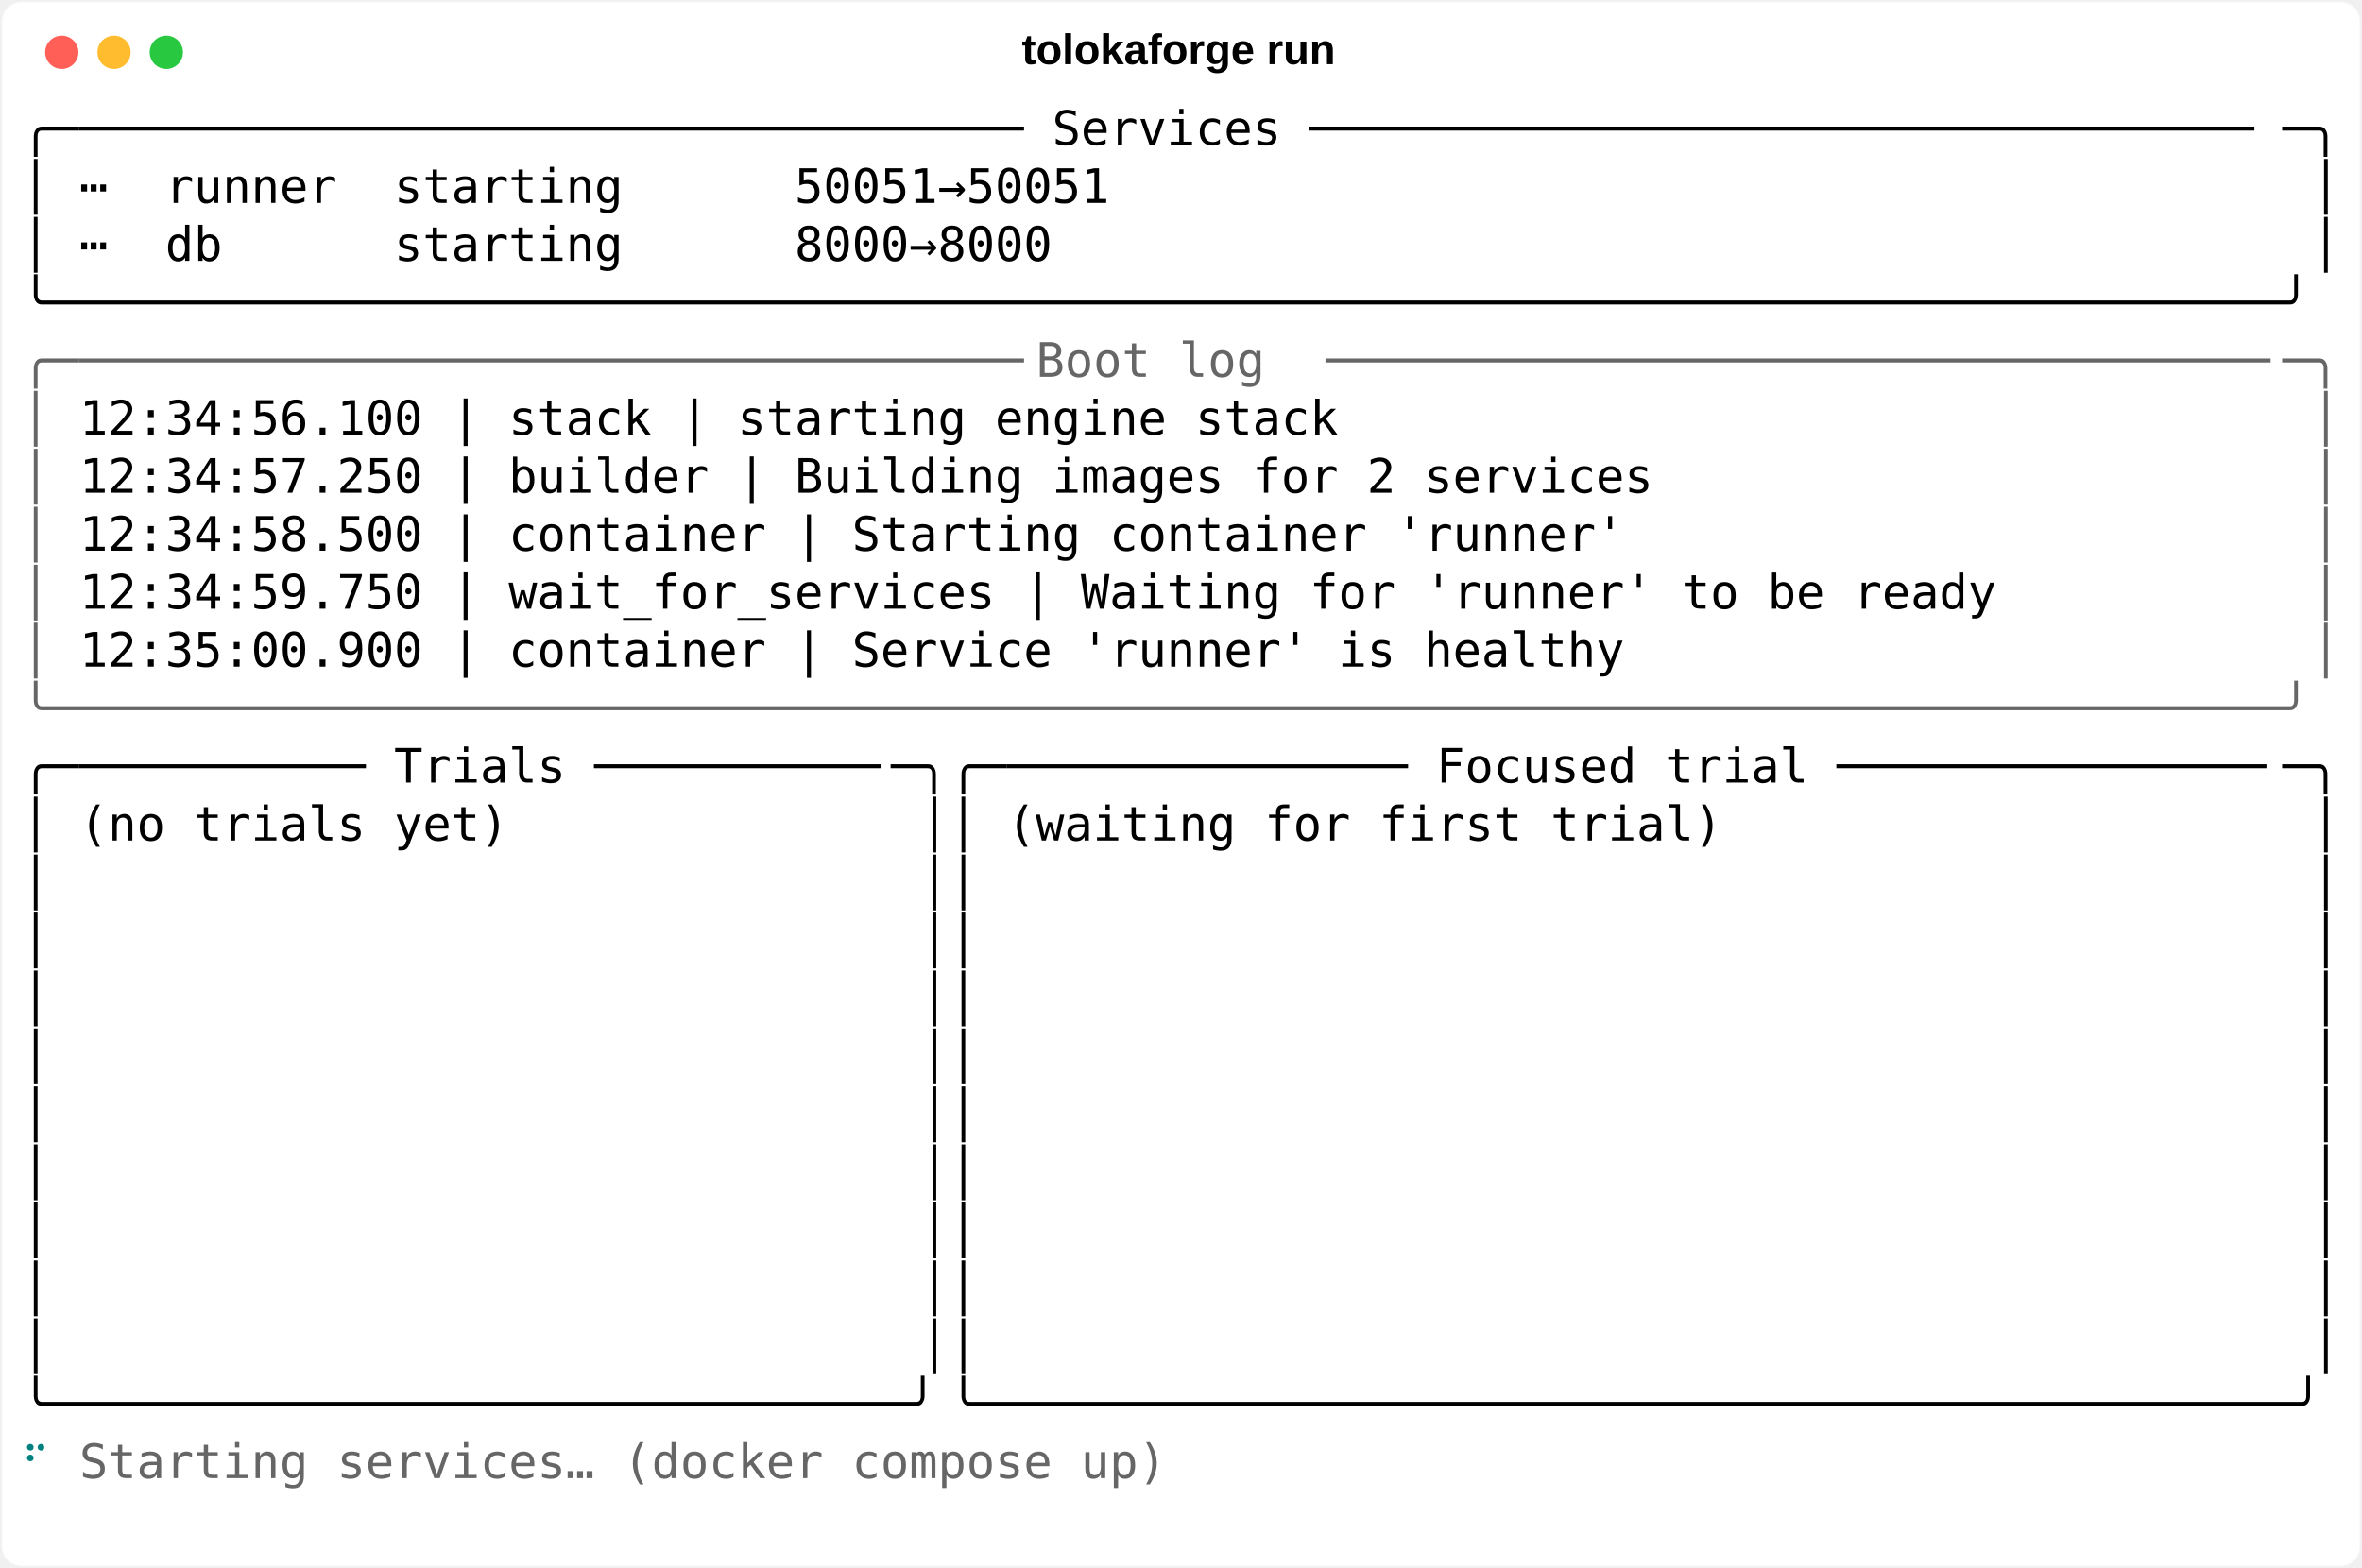
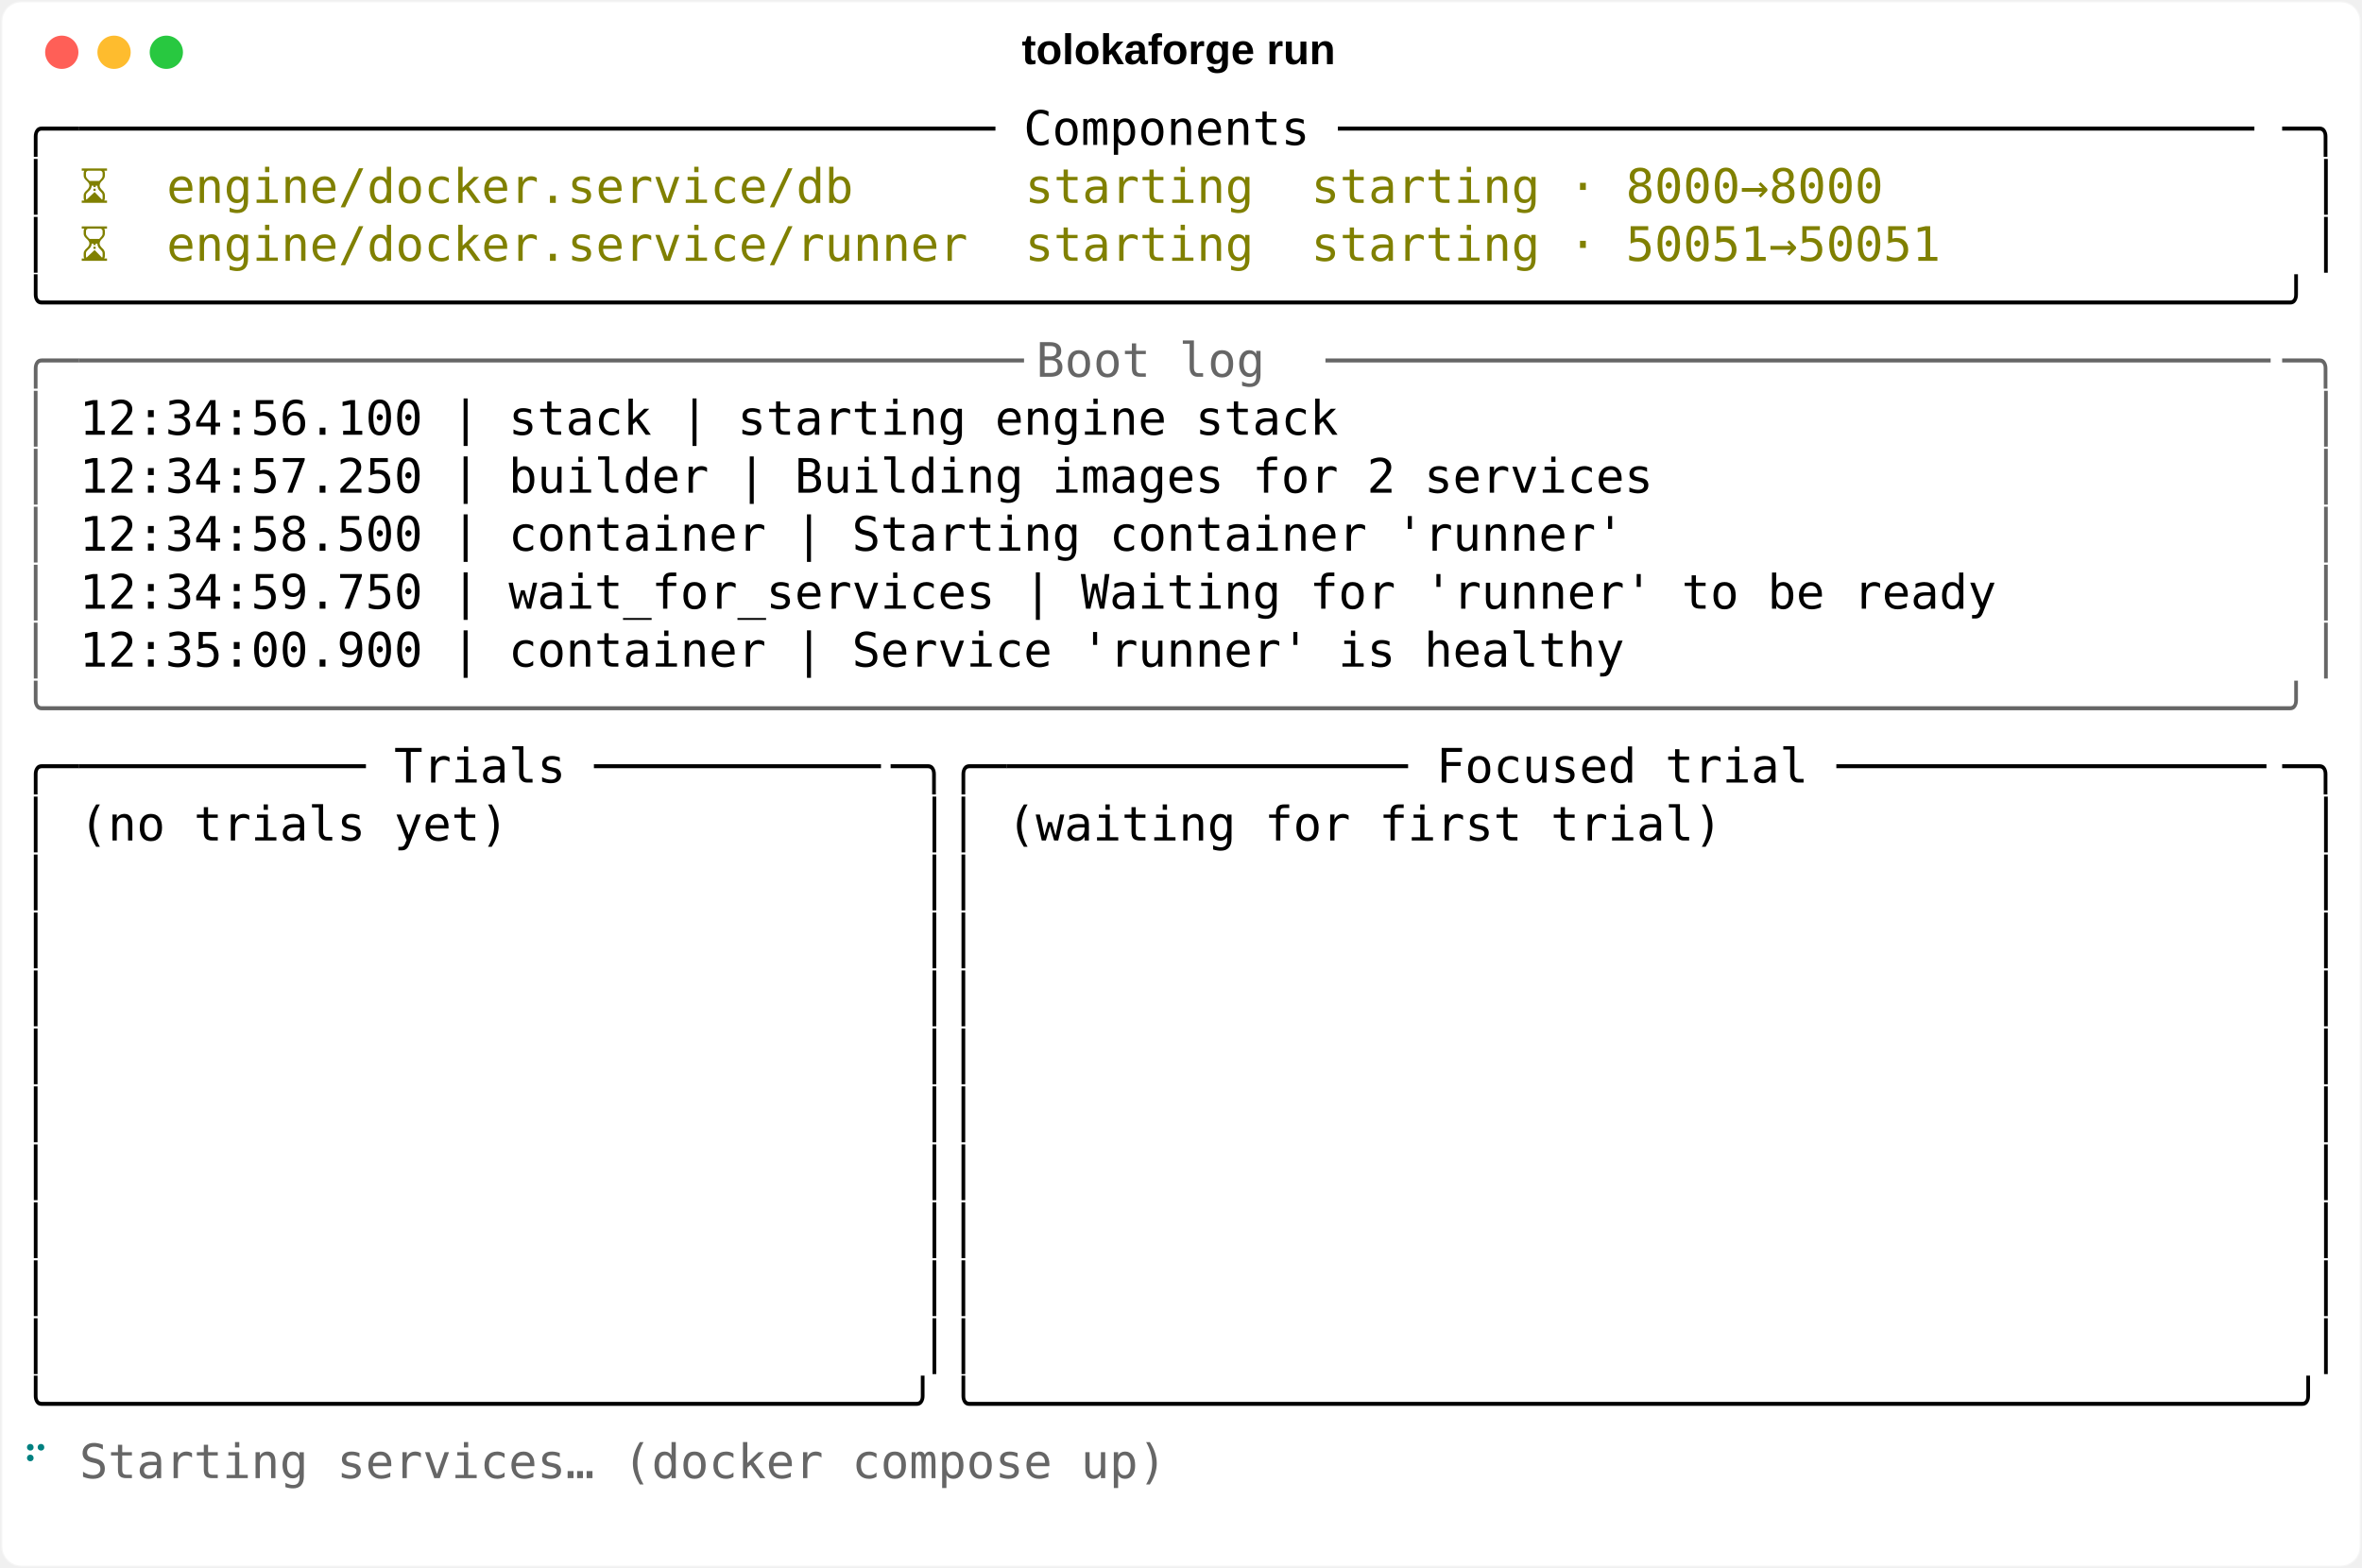
<svg xmlns="http://www.w3.org/2000/svg" class="rich-terminal" viewBox="0 0 994 660.0">
  <style>

    @font-face {
        font-family: "Fira Code";
        src: local("FiraCode-Regular"),
                url("https://cdnjs.cloudflare.com/ajax/libs/firacode/6.2.0/woff2/FiraCode-Regular.woff2") format("woff2"),
                url("https://cdnjs.cloudflare.com/ajax/libs/firacode/6.2.0/woff/FiraCode-Regular.woff") format("woff");
        font-style: normal;
        font-weight: 400;
    }
    @font-face {
        font-family: "Fira Code";
        src: local("FiraCode-Bold"),
                url("https://cdnjs.cloudflare.com/ajax/libs/firacode/6.2.0/woff2/FiraCode-Bold.woff2") format("woff2"),
                url("https://cdnjs.cloudflare.com/ajax/libs/firacode/6.2.0/woff/FiraCode-Bold.woff") format("woff");
        font-style: bold;
        font-weight: 700;
    }

    .tolokaforge-run-display-matrix {
        font-family: Fira Code, monospace;
        font-size: 20px;
        line-height: 24.4px;
        font-variant-east-asian: full-width;
    }

    .tolokaforge-run-display-title {
        font-size: 18px;
        font-weight: bold;
        font-family: arial;
    }

    .tolokaforge-run-display-r1 { fill: #000000 }
- .tolokaforge-run-display-r2 { fill: #666666 }
- .tolokaforge-run-display-r3 { fill: #008080 }
+ .tolokaforge-run-display-r2 { fill: #808000 }
+ .tolokaforge-run-display-r3 { fill: #666666 }
+ .tolokaforge-run-display-r4 { fill: #008080 }
    </style>
  <defs>
    <clipPath id="tolokaforge-run-display-clip-terminal">
      <rect x="0" y="0" width="975.0" height="609.0" />
    </clipPath>
    <clipPath id="tolokaforge-run-display-line-0">
      <rect x="0" y="1.5" width="976" height="24.65" />
    </clipPath>
    <clipPath id="tolokaforge-run-display-line-1">
      <rect x="0" y="25.9" width="976" height="24.65" />
    </clipPath>
    <clipPath id="tolokaforge-run-display-line-2">
      <rect x="0" y="50.3" width="976" height="24.65" />
    </clipPath>
    <clipPath id="tolokaforge-run-display-line-3">
      <rect x="0" y="74.7" width="976" height="24.65" />
    </clipPath>
    <clipPath id="tolokaforge-run-display-line-4">
      <rect x="0" y="99.1" width="976" height="24.65" />
    </clipPath>
    <clipPath id="tolokaforge-run-display-line-5">
      <rect x="0" y="123.5" width="976" height="24.65" />
    </clipPath>
    <clipPath id="tolokaforge-run-display-line-6">
      <rect x="0" y="147.9" width="976" height="24.65" />
    </clipPath>
    <clipPath id="tolokaforge-run-display-line-7">
      <rect x="0" y="172.3" width="976" height="24.65" />
    </clipPath>
    <clipPath id="tolokaforge-run-display-line-8">
      <rect x="0" y="196.7" width="976" height="24.65" />
    </clipPath>
    <clipPath id="tolokaforge-run-display-line-9">
      <rect x="0" y="221.1" width="976" height="24.65" />
    </clipPath>
    <clipPath id="tolokaforge-run-display-line-10">
      <rect x="0" y="245.5" width="976" height="24.65" />
    </clipPath>
    <clipPath id="tolokaforge-run-display-line-11">
      <rect x="0" y="269.9" width="976" height="24.65" />
    </clipPath>
    <clipPath id="tolokaforge-run-display-line-12">
      <rect x="0" y="294.3" width="976" height="24.65" />
    </clipPath>
    <clipPath id="tolokaforge-run-display-line-13">
      <rect x="0" y="318.7" width="976" height="24.65" />
    </clipPath>
    <clipPath id="tolokaforge-run-display-line-14">
      <rect x="0" y="343.1" width="976" height="24.65" />
    </clipPath>
    <clipPath id="tolokaforge-run-display-line-15">
      <rect x="0" y="367.5" width="976" height="24.65" />
    </clipPath>
    <clipPath id="tolokaforge-run-display-line-16">
      <rect x="0" y="391.9" width="976" height="24.65" />
    </clipPath>
    <clipPath id="tolokaforge-run-display-line-17">
      <rect x="0" y="416.3" width="976" height="24.65" />
    </clipPath>
    <clipPath id="tolokaforge-run-display-line-18">
      <rect x="0" y="440.7" width="976" height="24.65" />
    </clipPath>
    <clipPath id="tolokaforge-run-display-line-19">
      <rect x="0" y="465.1" width="976" height="24.65" />
    </clipPath>
    <clipPath id="tolokaforge-run-display-line-20">
      <rect x="0" y="489.5" width="976" height="24.65" />
    </clipPath>
    <clipPath id="tolokaforge-run-display-line-21">
      <rect x="0" y="513.9" width="976" height="24.65" />
    </clipPath>
    <clipPath id="tolokaforge-run-display-line-22">
      <rect x="0" y="538.3" width="976" height="24.65" />
    </clipPath>
    <clipPath id="tolokaforge-run-display-line-23">
      <rect x="0" y="562.7" width="976" height="24.65" />
    </clipPath>
  </defs>
  <rect fill="#ffffff" stroke="rgba(255,255,255,0.35)" stroke-width="1" x="1" y="1" width="992" height="658" rx="8" />
  <text class="tolokaforge-run-display-title" fill="#000000" text-anchor="middle" x="496" y="27">tolokaforge run</text>
  <g transform="translate(26,22)">
    <circle cx="0" cy="0" r="7" fill="#ff5f57" />
    <circle cx="22" cy="0" r="7" fill="#febc2e" />
    <circle cx="44" cy="0" r="7" fill="#28c840" />
  </g>
  <g transform="translate(9, 41)" clip-path="url(#tolokaforge-run-display-clip-terminal)">
    <g class="tolokaforge-run-display-matrix">
      <text class="tolokaforge-run-display-r1" x="0" y="20" textLength="24.4" clip-path="url(#tolokaforge-run-display-line-0)">╭─</text>
-       <text class="tolokaforge-run-display-r1" x="24.4" y="20" textLength="927.2" clip-path="url(#tolokaforge-run-display-line-0)">───────────────────────────────── Services ─────────────────────────────────</text>
+       <text class="tolokaforge-run-display-r1" x="24.4" y="20" textLength="927.2" clip-path="url(#tolokaforge-run-display-line-0)">──────────────────────────────── Components ────────────────────────────────</text>
      <text class="tolokaforge-run-display-r1" x="951.6" y="20" textLength="24.4" clip-path="url(#tolokaforge-run-display-line-0)">─╮</text>
      <text class="tolokaforge-run-display-r1" x="976" y="20" textLength="12.2" clip-path="url(#tolokaforge-run-display-line-0)">
</text>
      <text class="tolokaforge-run-display-r1" x="0" y="44.4" textLength="12.2" clip-path="url(#tolokaforge-run-display-line-1)">│</text>
-       <text class="tolokaforge-run-display-r1" x="24.4" y="44.4" textLength="463.6" clip-path="url(#tolokaforge-run-display-line-1)">  ⋯  runner  starting      50051→50051</text>
+       <text class="tolokaforge-run-display-r2" x="24.4" y="44.4" textLength="793" clip-path="url(#tolokaforge-run-display-line-1)">  ⏳  engine/docker.service/db      starting  starting · 8000→8000</text>
      <text class="tolokaforge-run-display-r1" x="963.8" y="44.4" textLength="12.2" clip-path="url(#tolokaforge-run-display-line-1)">│</text>
      <text class="tolokaforge-run-display-r1" x="976" y="44.4" textLength="12.2" clip-path="url(#tolokaforge-run-display-line-1)">
</text>
      <text class="tolokaforge-run-display-r1" x="0" y="68.8" textLength="12.2" clip-path="url(#tolokaforge-run-display-line-2)">│</text>
-       <text class="tolokaforge-run-display-r1" x="24.4" y="68.8" textLength="439.2" clip-path="url(#tolokaforge-run-display-line-2)">  ⋯  db      starting      8000→8000</text>
+       <text class="tolokaforge-run-display-r2" x="24.4" y="68.8" textLength="817.4" clip-path="url(#tolokaforge-run-display-line-2)">  ⏳  engine/docker.service/runner  starting  starting · 50051→50051</text>
      <text class="tolokaforge-run-display-r1" x="963.8" y="68.8" textLength="12.2" clip-path="url(#tolokaforge-run-display-line-2)">│</text>
      <text class="tolokaforge-run-display-r1" x="976" y="68.8" textLength="12.2" clip-path="url(#tolokaforge-run-display-line-2)">
</text>
      <text class="tolokaforge-run-display-r1" x="0" y="93.2" textLength="976" clip-path="url(#tolokaforge-run-display-line-3)">╰──────────────────────────────────────────────────────────────────────────────╯</text>
      <text class="tolokaforge-run-display-r1" x="976" y="93.2" textLength="12.2" clip-path="url(#tolokaforge-run-display-line-3)">
</text>
-       <text class="tolokaforge-run-display-r2" x="0" y="117.6" textLength="24.4" clip-path="url(#tolokaforge-run-display-line-4)">╭─</text>
-       <text class="tolokaforge-run-display-r2" x="24.4" y="117.6" textLength="402.6" clip-path="url(#tolokaforge-run-display-line-4)">─────────────────────────────────</text>
-       <text class="tolokaforge-run-display-r2" x="427" y="117.6" textLength="122" clip-path="url(#tolokaforge-run-display-line-4)"> Boot log </text>
-       <text class="tolokaforge-run-display-r2" x="549" y="117.6" textLength="402.6" clip-path="url(#tolokaforge-run-display-line-4)">─────────────────────────────────</text>
-       <text class="tolokaforge-run-display-r2" x="951.6" y="117.6" textLength="24.4" clip-path="url(#tolokaforge-run-display-line-4)">─╮</text>
+       <text class="tolokaforge-run-display-r3" x="0" y="117.6" textLength="24.4" clip-path="url(#tolokaforge-run-display-line-4)">╭─</text>
+       <text class="tolokaforge-run-display-r3" x="24.4" y="117.6" textLength="402.6" clip-path="url(#tolokaforge-run-display-line-4)">─────────────────────────────────</text>
+       <text class="tolokaforge-run-display-r3" x="427" y="117.6" textLength="122" clip-path="url(#tolokaforge-run-display-line-4)"> Boot log </text>
+       <text class="tolokaforge-run-display-r3" x="549" y="117.6" textLength="402.6" clip-path="url(#tolokaforge-run-display-line-4)">─────────────────────────────────</text>
+       <text class="tolokaforge-run-display-r3" x="951.6" y="117.6" textLength="24.4" clip-path="url(#tolokaforge-run-display-line-4)">─╮</text>
      <text class="tolokaforge-run-display-r1" x="976" y="117.6" textLength="12.2" clip-path="url(#tolokaforge-run-display-line-4)">
</text>
-       <text class="tolokaforge-run-display-r2" x="0" y="142" textLength="12.2" clip-path="url(#tolokaforge-run-display-line-5)">│</text>
+       <text class="tolokaforge-run-display-r3" x="0" y="142" textLength="12.2" clip-path="url(#tolokaforge-run-display-line-5)">│</text>
      <text class="tolokaforge-run-display-r1" x="24.4" y="142" textLength="536.8" clip-path="url(#tolokaforge-run-display-line-5)">12:34:56.100 | stack | starting engine stack</text>
-       <text class="tolokaforge-run-display-r2" x="963.8" y="142" textLength="12.2" clip-path="url(#tolokaforge-run-display-line-5)">│</text>
+       <text class="tolokaforge-run-display-r3" x="963.8" y="142" textLength="12.2" clip-path="url(#tolokaforge-run-display-line-5)">│</text>
      <text class="tolokaforge-run-display-r1" x="976" y="142" textLength="12.2" clip-path="url(#tolokaforge-run-display-line-5)">
</text>
-       <text class="tolokaforge-run-display-r2" x="0" y="166.4" textLength="12.2" clip-path="url(#tolokaforge-run-display-line-6)">│</text>
+       <text class="tolokaforge-run-display-r3" x="0" y="166.4" textLength="12.2" clip-path="url(#tolokaforge-run-display-line-6)">│</text>
      <text class="tolokaforge-run-display-r1" x="24.4" y="166.4" textLength="671" clip-path="url(#tolokaforge-run-display-line-6)">12:34:57.250 | builder | Building images for 2 services</text>
-       <text class="tolokaforge-run-display-r2" x="963.8" y="166.4" textLength="12.2" clip-path="url(#tolokaforge-run-display-line-6)">│</text>
+       <text class="tolokaforge-run-display-r3" x="963.8" y="166.4" textLength="12.2" clip-path="url(#tolokaforge-run-display-line-6)">│</text>
      <text class="tolokaforge-run-display-r1" x="976" y="166.4" textLength="12.2" clip-path="url(#tolokaforge-run-display-line-6)">
</text>
-       <text class="tolokaforge-run-display-r2" x="0" y="190.8" textLength="12.2" clip-path="url(#tolokaforge-run-display-line-7)">│</text>
+       <text class="tolokaforge-run-display-r3" x="0" y="190.8" textLength="12.2" clip-path="url(#tolokaforge-run-display-line-7)">│</text>
      <text class="tolokaforge-run-display-r1" x="24.4" y="190.8" textLength="658.8" clip-path="url(#tolokaforge-run-display-line-7)">12:34:58.500 | container | Starting container 'runner'</text>
-       <text class="tolokaforge-run-display-r2" x="963.8" y="190.8" textLength="12.2" clip-path="url(#tolokaforge-run-display-line-7)">│</text>
+       <text class="tolokaforge-run-display-r3" x="963.8" y="190.8" textLength="12.2" clip-path="url(#tolokaforge-run-display-line-7)">│</text>
      <text class="tolokaforge-run-display-r1" x="976" y="190.8" textLength="12.2" clip-path="url(#tolokaforge-run-display-line-7)">
</text>
-       <text class="tolokaforge-run-display-r2" x="0" y="215.2" textLength="12.2" clip-path="url(#tolokaforge-run-display-line-8)">│</text>
+       <text class="tolokaforge-run-display-r3" x="0" y="215.2" textLength="12.2" clip-path="url(#tolokaforge-run-display-line-8)">│</text>
      <text class="tolokaforge-run-display-r1" x="24.4" y="215.2" textLength="817.4" clip-path="url(#tolokaforge-run-display-line-8)">12:34:59.750 | wait_for_services | Waiting for 'runner' to be ready</text>
-       <text class="tolokaforge-run-display-r2" x="963.8" y="215.2" textLength="12.2" clip-path="url(#tolokaforge-run-display-line-8)">│</text>
+       <text class="tolokaforge-run-display-r3" x="963.8" y="215.2" textLength="12.2" clip-path="url(#tolokaforge-run-display-line-8)">│</text>
      <text class="tolokaforge-run-display-r1" x="976" y="215.2" textLength="12.2" clip-path="url(#tolokaforge-run-display-line-8)">
</text>
-       <text class="tolokaforge-run-display-r2" x="0" y="239.6" textLength="12.2" clip-path="url(#tolokaforge-run-display-line-9)">│</text>
+       <text class="tolokaforge-run-display-r3" x="0" y="239.6" textLength="12.2" clip-path="url(#tolokaforge-run-display-line-9)">│</text>
      <text class="tolokaforge-run-display-r1" x="24.4" y="239.6" textLength="658.8" clip-path="url(#tolokaforge-run-display-line-9)">12:35:00.900 | container | Service 'runner' is healthy</text>
-       <text class="tolokaforge-run-display-r2" x="963.8" y="239.6" textLength="12.2" clip-path="url(#tolokaforge-run-display-line-9)">│</text>
+       <text class="tolokaforge-run-display-r3" x="963.8" y="239.6" textLength="12.2" clip-path="url(#tolokaforge-run-display-line-9)">│</text>
      <text class="tolokaforge-run-display-r1" x="976" y="239.6" textLength="12.2" clip-path="url(#tolokaforge-run-display-line-9)">
</text>
-       <text class="tolokaforge-run-display-r2" x="0" y="264" textLength="976" clip-path="url(#tolokaforge-run-display-line-10)">╰──────────────────────────────────────────────────────────────────────────────╯</text>
+       <text class="tolokaforge-run-display-r3" x="0" y="264" textLength="976" clip-path="url(#tolokaforge-run-display-line-10)">╰──────────────────────────────────────────────────────────────────────────────╯</text>
      <text class="tolokaforge-run-display-r1" x="976" y="264" textLength="12.2" clip-path="url(#tolokaforge-run-display-line-10)">
</text>
      <text class="tolokaforge-run-display-r1" x="0" y="288.4" textLength="24.4" clip-path="url(#tolokaforge-run-display-line-11)">╭─</text>
      <text class="tolokaforge-run-display-r1" x="24.4" y="288.4" textLength="341.6" clip-path="url(#tolokaforge-run-display-line-11)">────────── Trials ──────────</text>
      <text class="tolokaforge-run-display-r1" x="366" y="288.4" textLength="24.4" clip-path="url(#tolokaforge-run-display-line-11)">─╮</text>
      <text class="tolokaforge-run-display-r1" x="390.4" y="288.4" textLength="24.4" clip-path="url(#tolokaforge-run-display-line-11)">╭─</text>
      <text class="tolokaforge-run-display-r1" x="414.8" y="288.4" textLength="536.8" clip-path="url(#tolokaforge-run-display-line-11)">────────────── Focused trial ───────────────</text>
      <text class="tolokaforge-run-display-r1" x="951.6" y="288.4" textLength="24.4" clip-path="url(#tolokaforge-run-display-line-11)">─╮</text>
      <text class="tolokaforge-run-display-r1" x="976" y="288.4" textLength="12.2" clip-path="url(#tolokaforge-run-display-line-11)">
</text>
      <text class="tolokaforge-run-display-r1" x="0" y="312.8" textLength="12.2" clip-path="url(#tolokaforge-run-display-line-12)">│</text>
      <text class="tolokaforge-run-display-r1" x="24.4" y="312.8" textLength="183" clip-path="url(#tolokaforge-run-display-line-12)">(no trials yet)</text>
      <text class="tolokaforge-run-display-r1" x="378.2" y="312.8" textLength="12.2" clip-path="url(#tolokaforge-run-display-line-12)">│</text>
      <text class="tolokaforge-run-display-r1" x="390.4" y="312.8" textLength="12.2" clip-path="url(#tolokaforge-run-display-line-12)">│</text>
      <text class="tolokaforge-run-display-r1" x="414.8" y="312.8" textLength="305" clip-path="url(#tolokaforge-run-display-line-12)">(waiting for first trial)</text>
      <text class="tolokaforge-run-display-r1" x="963.8" y="312.8" textLength="12.2" clip-path="url(#tolokaforge-run-display-line-12)">│</text>
      <text class="tolokaforge-run-display-r1" x="976" y="312.8" textLength="12.2" clip-path="url(#tolokaforge-run-display-line-12)">
</text>
      <text class="tolokaforge-run-display-r1" x="0" y="337.2" textLength="12.2" clip-path="url(#tolokaforge-run-display-line-13)">│</text>
      <text class="tolokaforge-run-display-r1" x="378.2" y="337.2" textLength="12.2" clip-path="url(#tolokaforge-run-display-line-13)">│</text>
      <text class="tolokaforge-run-display-r1" x="390.4" y="337.2" textLength="12.2" clip-path="url(#tolokaforge-run-display-line-13)">│</text>
      <text class="tolokaforge-run-display-r1" x="963.8" y="337.2" textLength="12.2" clip-path="url(#tolokaforge-run-display-line-13)">│</text>
      <text class="tolokaforge-run-display-r1" x="976" y="337.2" textLength="12.2" clip-path="url(#tolokaforge-run-display-line-13)">
</text>
      <text class="tolokaforge-run-display-r1" x="0" y="361.6" textLength="12.2" clip-path="url(#tolokaforge-run-display-line-14)">│</text>
      <text class="tolokaforge-run-display-r1" x="378.2" y="361.6" textLength="12.2" clip-path="url(#tolokaforge-run-display-line-14)">│</text>
      <text class="tolokaforge-run-display-r1" x="390.4" y="361.6" textLength="12.2" clip-path="url(#tolokaforge-run-display-line-14)">│</text>
      <text class="tolokaforge-run-display-r1" x="963.8" y="361.6" textLength="12.2" clip-path="url(#tolokaforge-run-display-line-14)">│</text>
      <text class="tolokaforge-run-display-r1" x="976" y="361.6" textLength="12.2" clip-path="url(#tolokaforge-run-display-line-14)">
</text>
      <text class="tolokaforge-run-display-r1" x="0" y="386" textLength="12.2" clip-path="url(#tolokaforge-run-display-line-15)">│</text>
      <text class="tolokaforge-run-display-r1" x="378.2" y="386" textLength="12.2" clip-path="url(#tolokaforge-run-display-line-15)">│</text>
      <text class="tolokaforge-run-display-r1" x="390.4" y="386" textLength="12.2" clip-path="url(#tolokaforge-run-display-line-15)">│</text>
      <text class="tolokaforge-run-display-r1" x="963.8" y="386" textLength="12.2" clip-path="url(#tolokaforge-run-display-line-15)">│</text>
      <text class="tolokaforge-run-display-r1" x="976" y="386" textLength="12.2" clip-path="url(#tolokaforge-run-display-line-15)">
</text>
      <text class="tolokaforge-run-display-r1" x="0" y="410.4" textLength="12.2" clip-path="url(#tolokaforge-run-display-line-16)">│</text>
      <text class="tolokaforge-run-display-r1" x="378.2" y="410.4" textLength="12.2" clip-path="url(#tolokaforge-run-display-line-16)">│</text>
      <text class="tolokaforge-run-display-r1" x="390.4" y="410.4" textLength="12.2" clip-path="url(#tolokaforge-run-display-line-16)">│</text>
      <text class="tolokaforge-run-display-r1" x="963.8" y="410.4" textLength="12.2" clip-path="url(#tolokaforge-run-display-line-16)">│</text>
      <text class="tolokaforge-run-display-r1" x="976" y="410.4" textLength="12.2" clip-path="url(#tolokaforge-run-display-line-16)">
</text>
      <text class="tolokaforge-run-display-r1" x="0" y="434.8" textLength="12.2" clip-path="url(#tolokaforge-run-display-line-17)">│</text>
      <text class="tolokaforge-run-display-r1" x="378.2" y="434.8" textLength="12.2" clip-path="url(#tolokaforge-run-display-line-17)">│</text>
      <text class="tolokaforge-run-display-r1" x="390.4" y="434.8" textLength="12.2" clip-path="url(#tolokaforge-run-display-line-17)">│</text>
      <text class="tolokaforge-run-display-r1" x="963.8" y="434.8" textLength="12.2" clip-path="url(#tolokaforge-run-display-line-17)">│</text>
      <text class="tolokaforge-run-display-r1" x="976" y="434.8" textLength="12.2" clip-path="url(#tolokaforge-run-display-line-17)">
</text>
      <text class="tolokaforge-run-display-r1" x="0" y="459.2" textLength="12.2" clip-path="url(#tolokaforge-run-display-line-18)">│</text>
      <text class="tolokaforge-run-display-r1" x="378.2" y="459.2" textLength="12.2" clip-path="url(#tolokaforge-run-display-line-18)">│</text>
      <text class="tolokaforge-run-display-r1" x="390.4" y="459.2" textLength="12.2" clip-path="url(#tolokaforge-run-display-line-18)">│</text>
      <text class="tolokaforge-run-display-r1" x="963.8" y="459.2" textLength="12.2" clip-path="url(#tolokaforge-run-display-line-18)">│</text>
      <text class="tolokaforge-run-display-r1" x="976" y="459.2" textLength="12.2" clip-path="url(#tolokaforge-run-display-line-18)">
</text>
      <text class="tolokaforge-run-display-r1" x="0" y="483.6" textLength="12.2" clip-path="url(#tolokaforge-run-display-line-19)">│</text>
      <text class="tolokaforge-run-display-r1" x="378.2" y="483.6" textLength="12.2" clip-path="url(#tolokaforge-run-display-line-19)">│</text>
      <text class="tolokaforge-run-display-r1" x="390.4" y="483.6" textLength="12.2" clip-path="url(#tolokaforge-run-display-line-19)">│</text>
      <text class="tolokaforge-run-display-r1" x="963.8" y="483.6" textLength="12.2" clip-path="url(#tolokaforge-run-display-line-19)">│</text>
      <text class="tolokaforge-run-display-r1" x="976" y="483.6" textLength="12.2" clip-path="url(#tolokaforge-run-display-line-19)">
</text>
      <text class="tolokaforge-run-display-r1" x="0" y="508" textLength="12.2" clip-path="url(#tolokaforge-run-display-line-20)">│</text>
      <text class="tolokaforge-run-display-r1" x="378.2" y="508" textLength="12.2" clip-path="url(#tolokaforge-run-display-line-20)">│</text>
      <text class="tolokaforge-run-display-r1" x="390.4" y="508" textLength="12.2" clip-path="url(#tolokaforge-run-display-line-20)">│</text>
      <text class="tolokaforge-run-display-r1" x="963.8" y="508" textLength="12.2" clip-path="url(#tolokaforge-run-display-line-20)">│</text>
      <text class="tolokaforge-run-display-r1" x="976" y="508" textLength="12.2" clip-path="url(#tolokaforge-run-display-line-20)">
</text>
      <text class="tolokaforge-run-display-r1" x="0" y="532.4" textLength="12.2" clip-path="url(#tolokaforge-run-display-line-21)">│</text>
      <text class="tolokaforge-run-display-r1" x="378.2" y="532.4" textLength="12.2" clip-path="url(#tolokaforge-run-display-line-21)">│</text>
      <text class="tolokaforge-run-display-r1" x="390.4" y="532.4" textLength="12.2" clip-path="url(#tolokaforge-run-display-line-21)">│</text>
      <text class="tolokaforge-run-display-r1" x="963.8" y="532.4" textLength="12.2" clip-path="url(#tolokaforge-run-display-line-21)">│</text>
      <text class="tolokaforge-run-display-r1" x="976" y="532.4" textLength="12.2" clip-path="url(#tolokaforge-run-display-line-21)">
</text>
      <text class="tolokaforge-run-display-r1" x="0" y="556.8" textLength="390.4" clip-path="url(#tolokaforge-run-display-line-22)">╰──────────────────────────────╯</text>
      <text class="tolokaforge-run-display-r1" x="390.4" y="556.8" textLength="585.6" clip-path="url(#tolokaforge-run-display-line-22)">╰──────────────────────────────────────────────╯</text>
      <text class="tolokaforge-run-display-r1" x="976" y="556.8" textLength="12.2" clip-path="url(#tolokaforge-run-display-line-22)">
</text>
-       <text class="tolokaforge-run-display-r3" x="0" y="581.2" textLength="12.2" clip-path="url(#tolokaforge-run-display-line-23)">⠋</text>
-       <text class="tolokaforge-run-display-r2" x="24.4" y="581.2" textLength="463.6" clip-path="url(#tolokaforge-run-display-line-23)">Starting services… (docker compose up)</text>
+       <text class="tolokaforge-run-display-r4" x="0" y="581.2" textLength="12.2" clip-path="url(#tolokaforge-run-display-line-23)">⠋</text>
+       <text class="tolokaforge-run-display-r3" x="24.4" y="581.2" textLength="463.6" clip-path="url(#tolokaforge-run-display-line-23)">Starting services… (docker compose up)</text>
      <text class="tolokaforge-run-display-r1" x="976" y="581.2" textLength="12.2" clip-path="url(#tolokaforge-run-display-line-23)">
</text>
      <text class="tolokaforge-run-display-r1" x="976" y="605.6" textLength="12.2" clip-path="url(#tolokaforge-run-display-line-24)">
</text>
    </g>
  </g>
</svg>
